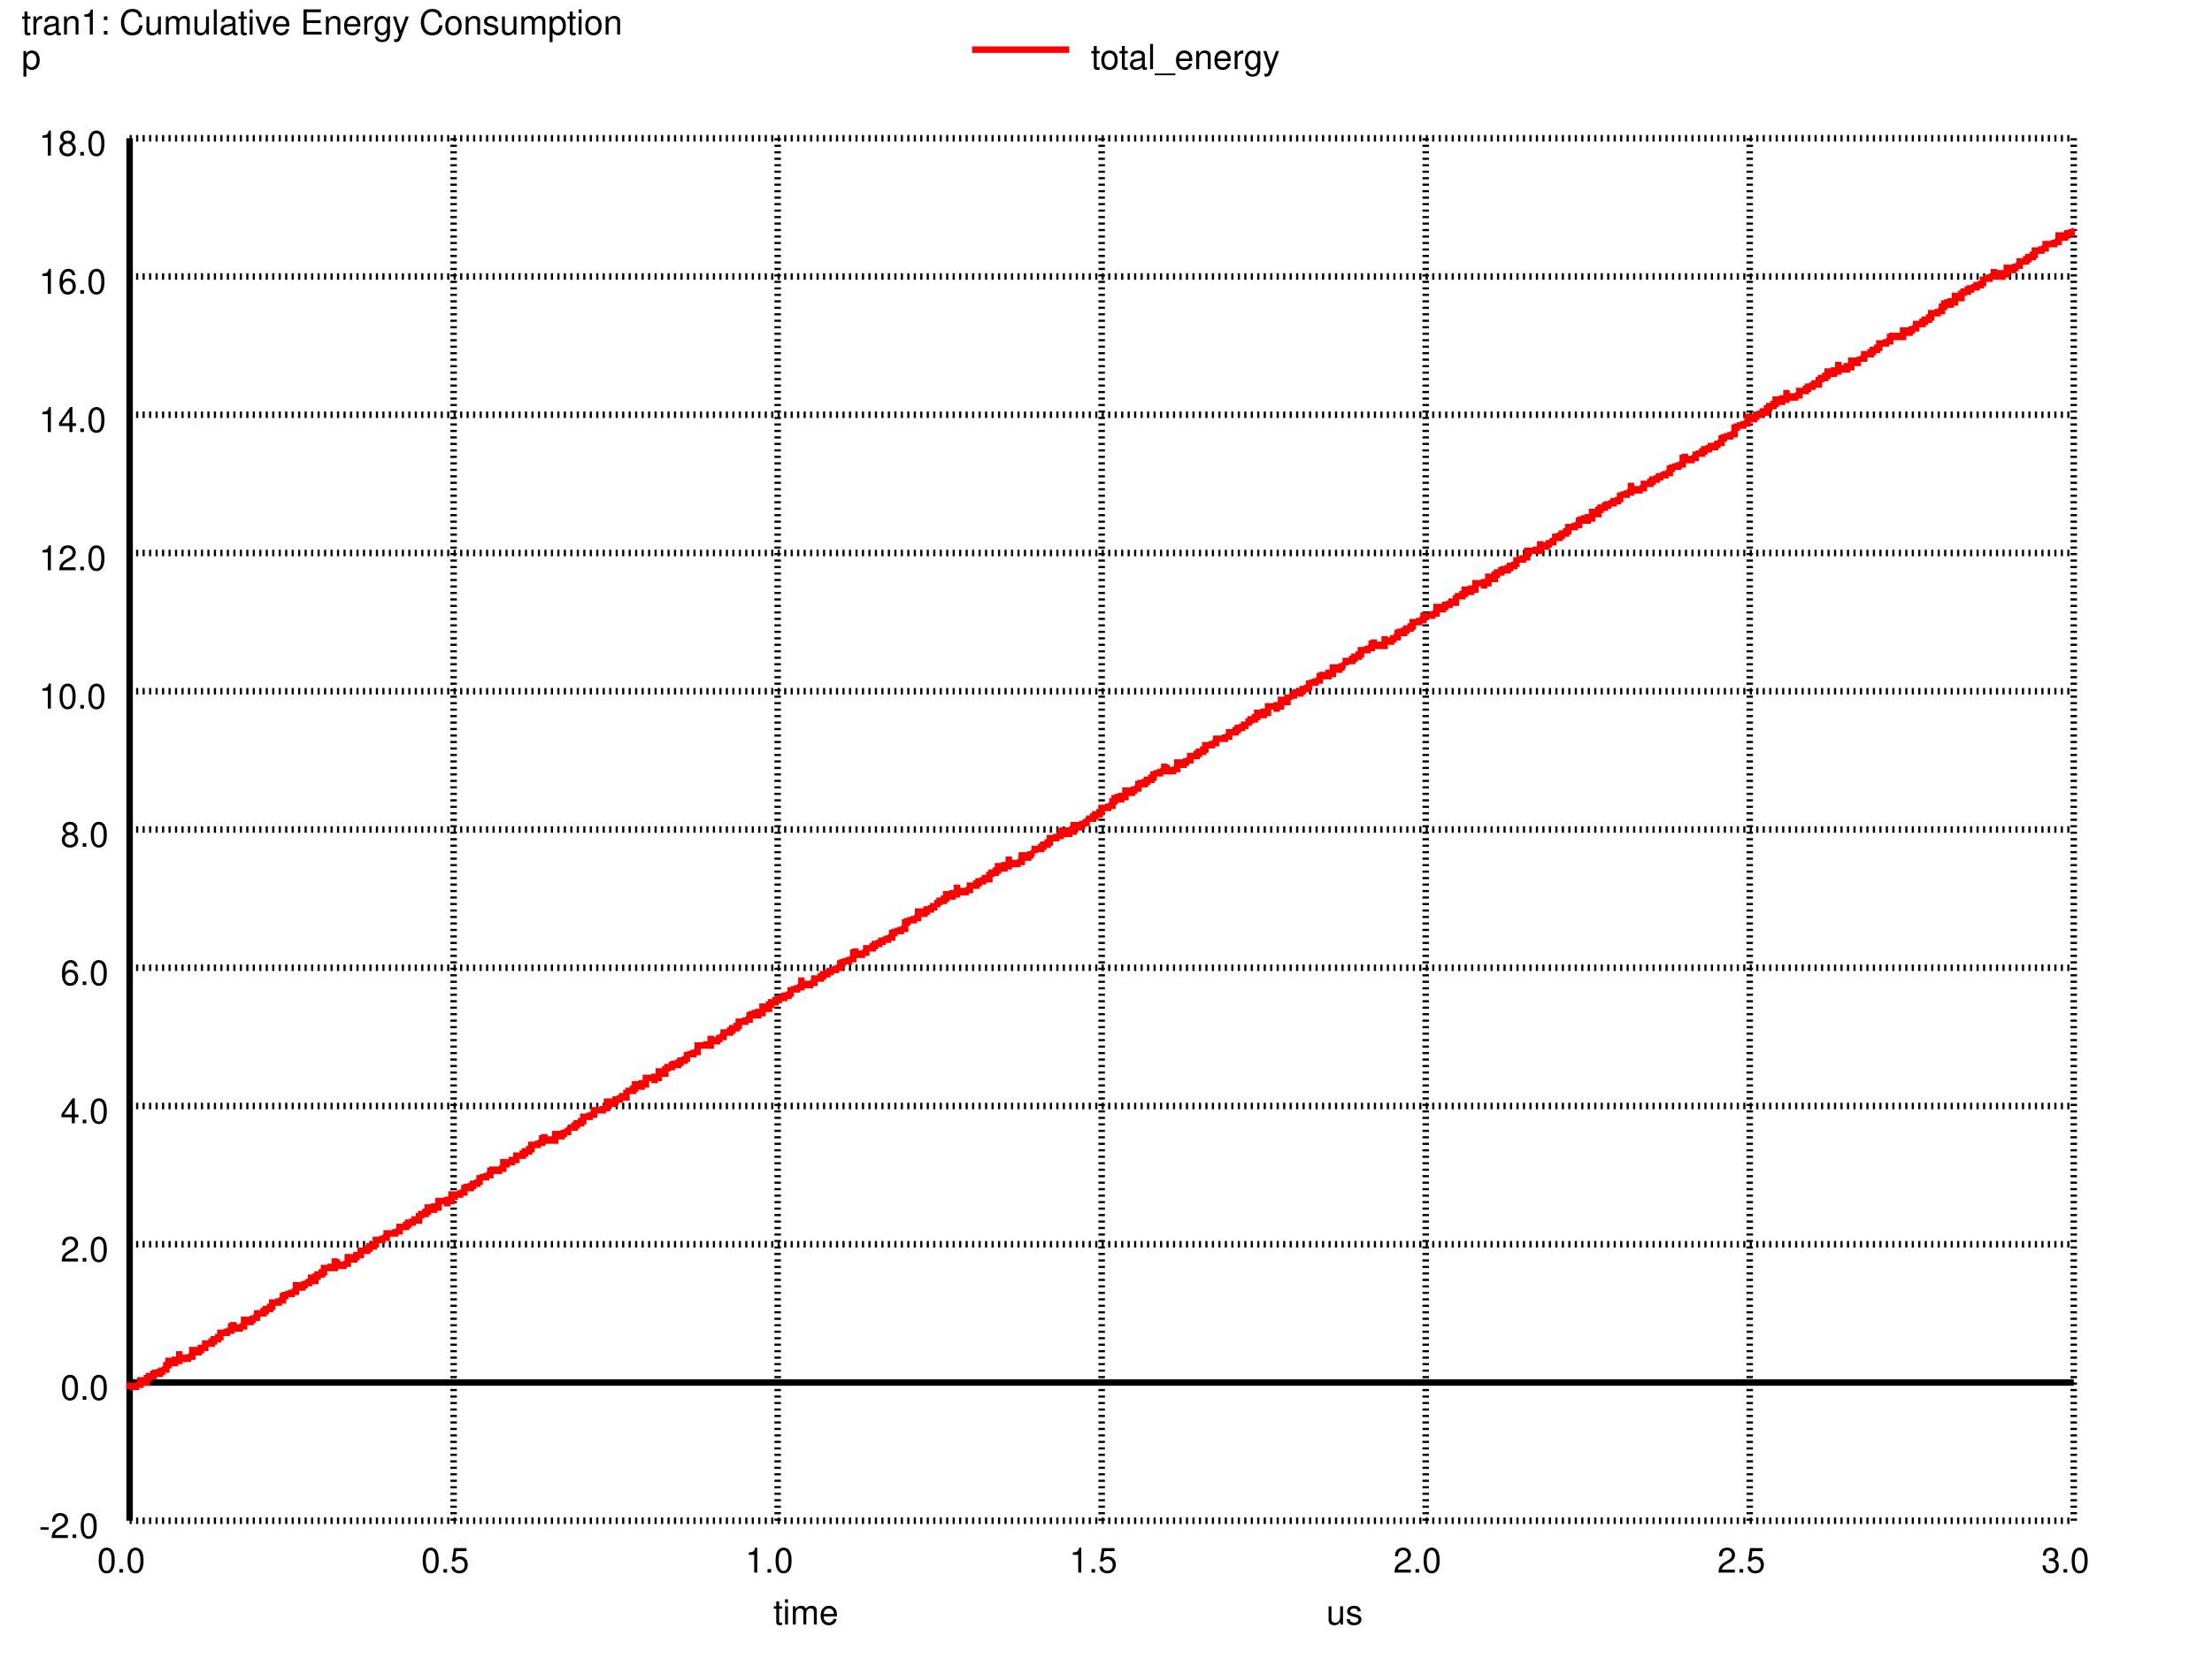
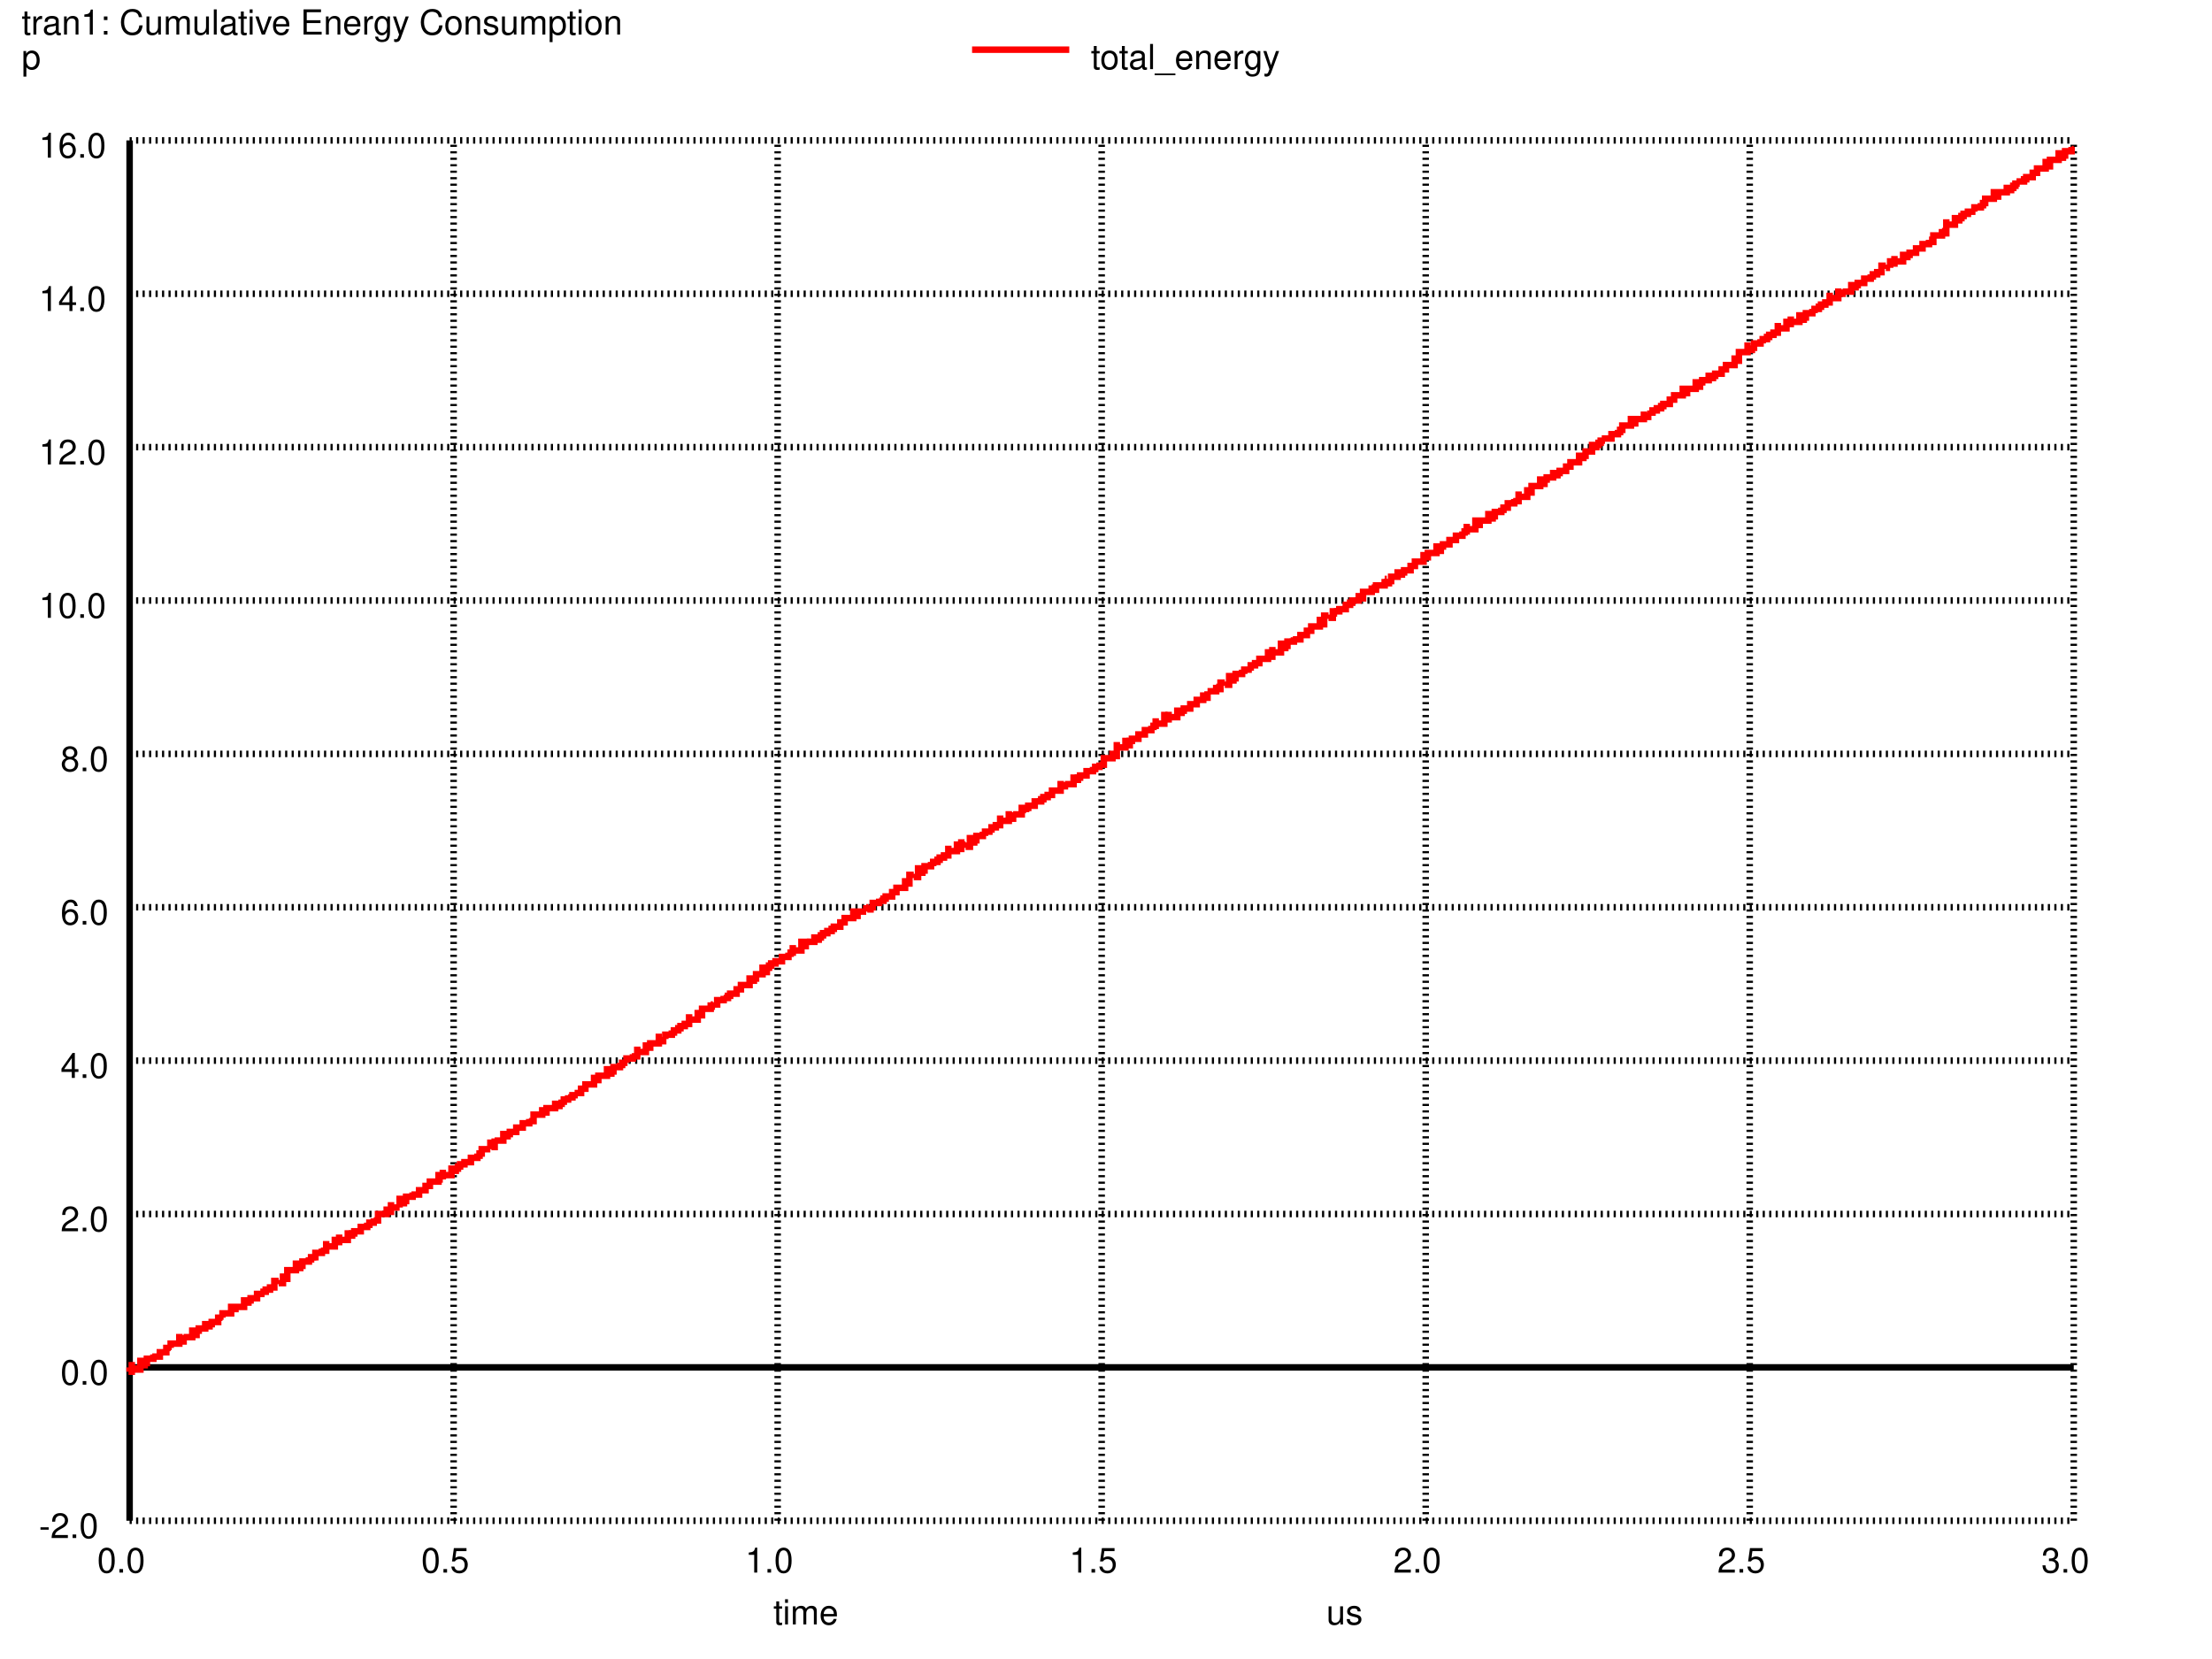
<svg xmlns="http://www.w3.org/2000/svg" version="1.1" width="100%" height="100%" viewBox="0 0 1024 768" style="fill: none; stroke-width: 3; font-family: Helvetica;  font: Helvetica; ">
  <rect x="0" y="0" width="1024" height="768" fill="white" stroke="none" />
  <text stroke="none" fill="black" font-size="16" x="358" y="752">
time
</text>
  <text stroke="none" fill="black" font-size="16" x="10" y="16">
tran1: Cumulative Energy Consumption
</text>
-   <path stroke="black" stroke-width="3" d="M60 704l0 -640" />
+   <path stroke="black" stroke-width="3" d="M60 704l0 -639" />
  <text stroke="none" fill="black" font-size="16" x="45" y="728">
0.0
</text>
-   <path stroke="black" stroke-width="3" stroke-dasharray="1,2" d="M210 704l0 -640" />
+   <path stroke="black" stroke-width="3" stroke-dasharray="1,2" d="M210 704l0 -639" />
  <text stroke="none" fill="black" font-size="16" x="195" y="728">
0.5
</text>
-   <path stroke="black" stroke-width="3" stroke-dasharray="1,2" d="M360 704l0 -640" />
+   <path stroke="black" stroke-width="3" stroke-dasharray="1,2" d="M360 704l0 -639" />
  <text stroke="none" fill="black" font-size="16" x="345" y="728">
1.0
</text>
-   <path stroke="black" stroke-width="3" stroke-dasharray="1,2" d="M510 704l0 -640" />
+   <path stroke="black" stroke-width="3" stroke-dasharray="1,2" d="M510 704l0 -639" />
  <text stroke="none" fill="black" font-size="16" x="495" y="728">
1.5
</text>
-   <path stroke="black" stroke-width="3" stroke-dasharray="1,2" d="M660 704l0 -640" />
+   <path stroke="black" stroke-width="3" stroke-dasharray="1,2" d="M660 704l0 -639" />
  <text stroke="none" fill="black" font-size="16" x="645" y="728">
2.0
</text>
-   <path stroke="black" stroke-width="3" stroke-dasharray="1,2" d="M810 704l0 -640" />
+   <path stroke="black" stroke-width="3" stroke-dasharray="1,2" d="M810 704l0 -639" />
  <text stroke="none" fill="black" font-size="16" x="795" y="728">
2.5
</text>
-   <path stroke="black" stroke-width="3" stroke-dasharray="1,2" d="M960 704l0 -640" />
+   <path stroke="black" stroke-width="3" stroke-dasharray="1,2" d="M960 704l0 -639" />
  <text stroke="none" fill="black" font-size="16" x="945" y="728">
3.0
</text>
  <text stroke="none" fill="black" font-size="16" x="614" y="752">
us
</text>
  <path stroke="black" stroke-width="3" stroke-dasharray="1,2" d="M60 704l900 0" />
  <text stroke="none" fill="black" font-size="16" x="18" y="712">
-2.0
</text>
-   <path stroke="black" stroke-width="3" d="M60 640l900 0" />
-   <text stroke="none" fill="black" font-size="16" x="28" y="648">
+   <path stroke="black" stroke-width="3" d="M60 633l900 0" />
+   <text stroke="none" fill="black" font-size="16" x="28" y="641">
0.0
</text>
-   <path stroke="black" stroke-width="3" stroke-dasharray="1,2" d="M60 576l900 0" />
-   <text stroke="none" fill="black" font-size="16" x="28" y="584">
+   <path stroke="black" stroke-width="3" stroke-dasharray="1,2" d="M60 562l900 0" />
+   <text stroke="none" fill="black" font-size="16" x="28" y="570">
2.0
</text>
-   <path stroke="black" stroke-width="3" stroke-dasharray="1,2" d="M60 512l900 0" />
-   <text stroke="none" fill="black" font-size="16" x="28" y="520">
+   <path stroke="black" stroke-width="3" stroke-dasharray="1,2" d="M60 491l900 0" />
+   <text stroke="none" fill="black" font-size="16" x="28" y="499">
4.0
</text>
-   <path stroke="black" stroke-width="3" stroke-dasharray="1,2" d="M60 448l900 0" />
-   <text stroke="none" fill="black" font-size="16" x="28" y="456">
+   <path stroke="black" stroke-width="3" stroke-dasharray="1,2" d="M60 420l900 0" />
+   <text stroke="none" fill="black" font-size="16" x="28" y="428">
6.0
</text>
-   <path stroke="black" stroke-width="3" stroke-dasharray="1,2" d="M60 384l900 0" />
-   <text stroke="none" fill="black" font-size="16" x="28" y="392">
+   <path stroke="black" stroke-width="3" stroke-dasharray="1,2" d="M60 349l900 0" />
+   <text stroke="none" fill="black" font-size="16" x="28" y="357">
8.0
</text>
-   <path stroke="black" stroke-width="3" stroke-dasharray="1,2" d="M60 320l900 0" />
-   <text stroke="none" fill="black" font-size="16" x="18" y="328">
+   <path stroke="black" stroke-width="3" stroke-dasharray="1,2" d="M60 278l900 0" />
+   <text stroke="none" fill="black" font-size="16" x="18" y="286">
10.0
</text>
-   <path stroke="black" stroke-width="3" stroke-dasharray="1,2" d="M60 256l900 0" />
-   <text stroke="none" fill="black" font-size="16" x="18" y="264">
+   <path stroke="black" stroke-width="3" stroke-dasharray="1,2" d="M60 207l900 0" />
+   <text stroke="none" fill="black" font-size="16" x="18" y="215">
12.0
</text>
-   <path stroke="black" stroke-width="3" stroke-dasharray="1,2" d="M60 192l900 0" />
-   <text stroke="none" fill="black" font-size="16" x="18" y="200">
+   <path stroke="black" stroke-width="3" stroke-dasharray="1,2" d="M60 136l900 0" />
+   <text stroke="none" fill="black" font-size="16" x="18" y="144">
14.0
</text>
-   <path stroke="black" stroke-width="3" stroke-dasharray="1,2" d="M60 128l900 0" />
-   <text stroke="none" fill="black" font-size="16" x="18" y="136">
+   <path stroke="black" stroke-width="3" stroke-dasharray="1,2" d="M60 65l900 0" />
+   <text stroke="none" fill="black" font-size="16" x="18" y="73">
16.0
- </text>
-   <path stroke="black" stroke-width="3" stroke-dasharray="1,2" d="M60 64l900 0" />
-   <text stroke="none" fill="black" font-size="16" x="18" y="72">
- 18.0
</text>
  <text stroke="none" fill="black" font-size="16" x="10" y="32">
p     
</text>
  <path stroke="red" d="M450 23l45 0" />
  <text stroke="none" fill="black" font-size="16" x="505" y="32">
total_energy
</text>
-   <path stroke="red" d="M60 643l0 -3M60 642l3 0 0 -2M63 641l2 0 0 -2 1 0M66 640l0 -2M66 640l2 0 0 -2 1 0 0 -1 2 0 0 -1 1 0 0 -2M72 636l2 0 0 -1 1 0 0 -2M75 634l2 0 0 -2 1 0 0 -2 2 0M80 631l0 -1M80 631l1 0 0 -3M81 630l2 0 0 -3 1 0M84 629l0 -2M84 629l2 0" />
-   <path stroke="red" d="M86 629l0 -1M86 629l1 0 0 -2M87 628l2 0 0 -3 1 0M90 626l0 -1M90 626l2 0 0 -1 1 0 0 -1 2 0 0 -2 1 0 0 -1M96 622l2 0 0 -1 1 0 0 -1 2 0 0 -1 1 0 0 -2 3 0 0 -2M105 616l2 0 0 -2 1 0M108 615l0 -3M108 615l2 0 0 -1M110 615l1 0 0 -2" />
-   <path stroke="red" d="M111 614l2 0 0 -3 1 0M114 612l0 -1M114 612l2 0 0 -1 1 0 0 -2M117 610l2 0 0 -2 1 0 0 -1M120 608l2 0 0 -1 1 0 0 -1 2 0 0 -1 1 0 0 -2 3 0 0 -2M129 602l2 0 0 -2 1 0 0 -2M132 599l2 0 0 -1M134 599l1 0 0 -2M135 598l2 0 0 -3 1 0" />
-   <path stroke="red" d="M138 596l0 -1M138 596l2 0 0 -1 1 0 0 -2M141 594l2 0 0 -2M143 593l1 0 0 -3M144 593l2 0 0 -2 1 0 0 -1 2 0 0 -1 1 0 0 -2 3 0 0 -2M153 587l2 0 0 -3 1 0M156 586l0 -3M156 586l2 0 0 -1M158 586l1 0 0 -2M159 585l2 0 0 -3 1 0M162 583l0 -1" />
-   <path stroke="red" d="M162 583l2 0 0 -1 1 0 0 -1 2 0 0 -2 1 0 0 -1M168 579l2 0 0 -1 1 0 0 -1 2 0 0 -1 1 0 0 -2 3 0 0 -2M177 573l2 0 0 -2 1 0 0 -1M180 571l3 0 0 -2M183 570l2 0 0 -2 1 0M186 569l0 -2M186 568l2 0 0 -1 1 0 0 -1 2 0 0 -2M191 565l1 0" />
-   <path stroke="red" d="M192 565l0 -2M192 565l2 0 0 -2 1 0M195 564l0 -2 2 0 0 -1 1 0 0 -2 2 0M200 560l0 -1M200 560l1 0 0 -3M201 559l2 0 0 -3 1 0M204 557l0 -2M204 556l2 0M206 557l0 -1M206 557l1 0 0 -3M207 556l2 0 0 -3 1 0M210 554l0 -1M210 554l2 0" />
-   <path stroke="red" d="M212 554l0 -1 1 0 0 -2M213 552l2 0 0 -2 1 0 0 -2M216 550l2 0 0 -1 1 0 0 -1 2 0 0 -2M221 547l1 0 0 -3M222 545l3 0 0 -2M225 544l2 0 0 -2 1 0 0 -2M228 542l2 0 0 -1M230 542l1 0 0 -2M231 541l2 0 0 -3 1 0M234 539l0 -1M234 539l2 0" />
-   <path stroke="red" d="M236 539l0 -1 1 0 0 -1 2 0 0 -2 1 0 0 -1M240 535l2 0 0 -1 1 0 0 -1 2 0 0 -1 1 0 0 -2 3 0 0 -2M249 529l2 0 0 -2 1 0M252 528l0 -3M252 528l3 0 0 -2M255 528l2 0 0 -3 1 0M258 526l0 -1M258 526l2 0 0 -1 1 0 0 -2M261 524l2 0 0 -2" />
-   <path stroke="red" d="M263 522l1 0 0 -1M264 522l2 0 0 -1 1 0 0 -1 2 0 0 -1 1 0 0 -2 3 0 0 -2M273 516l2 0 0 -2 1 0 0 -1M276 514l3 0 0 -2M279 513l2 0 0 -3 1 0M282 512l0 -2M282 511l2 0 0 -1 1 0 0 -1 2 0 0 -2M287 508l1 0 0 -2M288 508l2 0 0 -2 1 0" />
-   <path stroke="red" d="M291 506l0 -1 2 0 0 -1 1 0 0 -2 2 0M296 503l0 -1M296 503l1 0 0 -3M297 502l2 0 0 -3 1 0M300 500l0 -2M300 499l2 0M302 500l0 -1M302 500l1 0 0 -3M303 499l2 0 0 -3 1 0M306 497l0 -1M306 497l2 0 0 -2 1 0M309 496l0 -2 2 0 0 -1 1 0" />
-   <path stroke="red" d="M312 493l0 -2M312 493l2 0 0 -1 1 0 0 -1 2 0 0 -2M317 490l1 0 0 -3M318 488l3 0 0 -2M321 487l2 0 0 -3 1 0M324 485l0 -2M324 484l3 0 0 -2M327 484l2 0 0 -3 1 0M330 482l0 -1M330 482l2 0 0 -2M332 481l1 0 0 -2M333 480l2 0 0 -2 1 0" />
-   <path stroke="red" d="M336 478l0 -1M336 478l2 0 0 -1 1 0 0 -1 2 0 0 -1 1 0 0 -2 3 0 0 -2M345 472l2 0 0 -2 1 0 0 -2M348 469l2 0M350 470l0 -1M350 470l1 0 0 -3M351 469l2 0 0 -3 1 0M354 467l0 -1M354 467l2 0 0 -2 1 0 0 -1 2 0 0 -1 1 0 0 -2M360 463l2 0" />
-   <path stroke="red" d="M362 463l0 -1 1 0 0 -1 2 0 0 -2M365 460l1 0 0 -3M366 458l2 0 0 -1M368 458l1 0 0 -2M369 457l2 0 0 -3 1 0M372 456l0 -2M372 456l3 0 0 -2M375 455l2 0 0 -2 1 0 0 -1M378 453l2 0 0 -1 1 0 0 -1 2 0 0 -2M383 450l1 0 0 -2M384 450l2 0" />
-   <path stroke="red" d="M386 450l0 -1 1 0 0 -2M387 448l2 0 0 -2 1 0 0 -2M390 445l2 0 0 -1M392 445l1 0 0 -2M393 444l2 0 0 -3 1 0M396 442l0 -3M396 442l3 0 0 -2M399 441l2 0 0 -2 1 0 0 -1M402 439l2 0 0 -1 1 0 0 -1 2 0 0 -2M407 436l1 0 0 -2M408 436l2 0" />
-   <path stroke="red" d="M410 436l0 -1 1 0 0 -2M411 434l2 0 0 -2 1 0 0 -2M414 431l2 0 0 -1M416 431l1 0 0 -2M417 430l2 0 0 -3 1 0 0 -2M420 426l3 0 0 -2M423 425l2 0 0 -3 1 0M426 424l0 -2M426 423l2 0 0 -1 1 0 0 -1 2 0 0 -2M431 420l1 0 0 -2M432 420l2 0" />
-   <path stroke="red" d="M434 420l0 -2 1 0M435 419l0 -2 2 0 0 -1 1 0 0 -2 2 0M440 415l0 -1M440 415l1 0 0 -3M441 414l2 0 0 -3 1 0M444 414l0 -3M444 413l3 0 0 -2M447 412l2 0 0 -2 1 0M450 411l0 -2M450 410l2 0 0 -1 1 0 0 -1 2 0 0 -2M455 407l1 0 0 -2" />
-   <path stroke="red" d="M456 407l2 0 0 -2 1 0M459 406l0 -2 2 0 0 -1 1 0 0 -2 2 0M464 402l0 -1M464 402l1 0 0 -3M465 401l2 0 0 -3 1 0M468 400l0 -2M468 400l2 0 0 -1M470 400l1 0 0 -2M471 399l2 0 0 -3 1 0M474 397l0 -1M474 397l2 0 0 -1 1 0 0 -2M477 395l2 0" />
-   <path stroke="red" d="M479 395l0 -2 1 0 0 -1M480 393l2 0 0 -1 1 0 0 -1 2 0 0 -1 1 0 0 -2 3 0 0 -2M489 387l2 0 0 -2 1 0M492 386l0 -3M492 386l2 0 0 -1M494 386l1 0 0 -3M495 385l2 0 0 -3 1 0M498 383l0 -1M498 383l2 0 0 -1 1 0 0 -2M501 381l2 0 0 -2" />
-   <path stroke="red" d="M503 379l1 0 0 -1M504 379l2 0 0 -1 1 0 0 -1 2 0 0 -1 1 0 0 -2 3 0 0 -2M513 373l2 0 0 -2 1 0 0 -3M516 369l2 0M518 370l0 -1M518 370l1 0 0 -3M519 369l2 0 0 -3 1 0M522 367l0 -1M522 367l2 0 0 -1 1 0 0 -2M525 365l2 0 0 -2 1 0" />
-   <path stroke="red" d="M528 363l0 -2M528 363l1 0M529 364l0 -1 1 0 0 -1 1 0 0 -1 2 0 0 -1 1 0 0 -3M534 358l3 0 0 -2M537 357l2 0 0 -2 1 0M540 357l0 -3M540 357l2 0 0 -1M542 357l1 0 0 -2M543 356l2 0 0 -3 1 0M546 354l0 -1M546 354l2 0 0 -1 1 0 0 -2" />
-   <path stroke="red" d="M549 352l2 0 0 -2 1 0 0 -1M552 350l2 0 0 -1 1 0 0 -1 2 0 0 -1 1 0 0 -2 3 0 0 -2M561 344l2 0 0 -2 1 0 0 -1M564 342l3 0 0 -2M567 341l2 0 0 -2 1 0M570 340l0 -2M570 339l2 0 0 -1 1 0 0 -1 2 0 0 -2M575 336l1 0 0 -2M576 336l2 0" />
-   <path stroke="red" d="M578 336l0 -2 1 0M579 335l0 -2 2 0 0 -1 1 0 0 -2 2 0M584 331l0 -1M584 331l1 0 0 -3M585 330l2 0 0 -3 1 0M588 328l0 -2M588 327l2 0M590 328l0 -1M590 328l1 0 0 -3M591 327l2 0 0 -3 1 0M594 325l0 -1M594 325l2 0 0 -2 1 0M597 324l0 -2" />
-   <path stroke="red" d="M597 322l2 0 0 -1 1 0 0 -2M600 321l2 0 0 -1 1 0 0 -1 2 0 0 -2M605 318l1 0 0 -3M606 316l3 0 0 -2M609 315l2 0 0 -2 1 0 0 -2M612 313l2 0 0 -1M614 313l1 0 0 -3M615 312l2 0 0 -3 1 0M618 310l0 -1M618 310l2 0 0 -1 1 0 0 -2M621 308l2 0" />
-   <path stroke="red" d="M623 308l0 -2 1 0 0 -1M624 306l2 0 0 -1 1 0 0 -1 2 0 0 -1 1 0 0 -2 3 0 0 -2M633 300l2 0 0 -2 1 0M636 299l0 -3M636 299l3 0 0 -2M639 299l2 0 0 -3 1 0M642 297l0 -1M642 297l2 0 0 -2M644 296l1 0 0 -2M645 295l2 0 0 -2 1 0 0 -2" />
-   <path stroke="red" d="M648 293l2 0 0 -1 1 0 0 -1 2 0 0 -1 1 0 0 -2 3 0 0 -2M657 287l2 0 0 -2 1 0 0 -1M660 285l2 0 0 -1M662 285l1 0 0 -2M663 284l2 0 0 -3 1 0M666 283l0 -2M666 282l2 0 0 -1 1 0 0 -1 2 0 0 -2M671 279l1 0 0 -2M672 279l2 0 0 -2 1 0" />
-   <path stroke="red" d="M675 277l0 -1 2 0 0 -1 1 0 0 -2 2 0M680 274l0 -1M680 274l1 0 0 -3M681 273l2 0 0 -3 1 0M684 271l0 -2M684 270l2 0M686 271l0 -1M686 271l1 0 0 -3M687 270l2 0 0 -3 1 0M690 268l0 -1M690 268l2 0 0 -2 1 0 0 -1 2 0 0 -1 1 0 0 -2" />
-   <path stroke="red" d="M696 264l2 0 0 -1 1 0 0 -1 2 0 0 -2M701 261l1 0 0 -3M702 259l2 0 0 -1M704 259l1 0 0 -2M705 258l2 0 0 -3 1 0M708 256l0 -2M708 255l3 0 0 -2M711 255l2 0 0 -3 1 0M714 253l0 -1M714 253l2 0 0 -2M716 252l1 0 0 -2M717 251l2 0 0 -2" />
-   <path stroke="red" d="M719 249l1 0 0 -2M720 249l2 0 0 -1 1 0 0 -1 2 0 0 -1 1 0 0 -2 3 0 0 -2M729 243l2 0 0 -2 1 0 0 -2M732 240l2 0M734 241l0 -1M734 241l1 0 0 -3M735 240l2 0 0 -3 1 0M738 238l0 -1M738 238l2 0 0 -2 1 0 0 -1 2 0 0 -1 1 0 0 -2M744 234l2 0" />
-   <path stroke="red" d="M746 234l0 -1 1 0 0 -1 2 0 0 -2M749 231l1 0 0 -3M750 229l2 0 0 -1M752 229l1 0 0 -2M753 228l2 0 0 -3 1 0M756 227l0 -2M756 227l3 0 0 -2M759 226l2 0 0 -2 1 0 0 -1M762 224l2 0 0 -1 1 0 0 -1 2 0 0 -2M767 221l1 0 0 -2M768 221l2 0" />
-   <path stroke="red" d="M770 221l0 -1 1 0 0 -2M771 219l2 0 0 -2 1 0 0 -2M774 216l2 0 0 -1M776 216l1 0 0 -2M777 215l2 0 0 -3 1 0M780 213l0 -3M780 213l3 0 0 -2M783 212l2 0 0 -3M785 210l1 0 0 -1M786 210l2 0 0 -1 1 0 0 -1 2 0 0 -2M791 207l1 0 0 -2" />
-   <path stroke="red" d="M792 207l2 0 0 -2M794 206l1 0 0 -2M795 205l2 0 0 -2 1 0 0 -2M798 202l2 0 0 -1M800 202l1 0 0 -2M801 201l2 0 0 -3 1 0 0 -2M804 197l2 0 0 -1M806 197l1 0 0 -2M807 196l2 0 0 -3 1 0M810 195l0 -2M810 194l2 0 0 -1 1 0 0 -1 2 0 0 -2" />
-   <path stroke="red" d="M815 191l1 0 0 -2M816 191l2 0 0 -2 1 0 0 -1 2 0 0 -1 1 0 0 -2 2 0M824 186l0 -1M824 186l1 0 0 -3M825 185l2 0 0 -3 1 0M828 185l0 -3M828 184l3 0 0 -2M831 183l2 0 0 -2 1 0M834 182l0 -2M834 181l2 0 0 -1 1 0 0 -1 2 0 0 -2M839 178l1 0" />
-   <path stroke="red" d="M840 178l0 -2M840 178l2 0 0 -2 1 0M843 177l0 -2 2 0 0 -1 1 0 0 -2 2 0M848 173l0 -1M848 173l1 0 0 -3M849 172l2 0 0 -3 1 0M852 171l0 -2M852 171l2 0 0 -1M854 171l1 0 0 -3M855 170l2 0 0 -3 1 0M858 168l0 -1M858 168l2 0 0 -1 1 0" />
-   <path stroke="red" d="M861 167l0 -2M861 166l2 0 0 -2 1 0 0 -1M864 164l2 0 0 -1 1 0 0 -1 2 0 0 -1 1 0 0 -2 3 0 0 -2M873 158l2 0 0 -2 1 0 0 -2M876 156l3 0 0 -2M879 156l2 0 0 -3 1 0M882 154l0 -1M882 154l2 0 0 -1 1 0 0 -2M885 152l2 0 0 -2 1 0 0 -1" />
-   <path stroke="red" d="M888 150l2 0 0 -1 1 0 0 -1 2 0 0 -1 1 0 0 -2 3 0 0 -2M897 144l2 0 0 -2 1 0 0 -3M900 140l2 0M902 141l0 -1M902 141l1 0 0 -3M903 140l2 0 0 -3 1 0M906 138l0 -1M906 138l2 0 0 -2 1 0M909 137l0 -2 2 0 0 -1 1 0 0 -2M912 134l2 0" />
-   <path stroke="red" d="M914 134l0 -1 1 0 0 -1 2 0 0 -2M917 131l1 0 0 -3M918 129l3 0 0 -2M921 128l2 0 0 -2 1 0M924 128l0 -3M924 128l2 0 0 -1M926 128l1 0 0 -3M927 127l2 0 0 -3 1 0M930 125l0 -1M930 125l2 0 0 -1 1 0 0 -2M933 123l2 0 0 -2 1 0 0 -1" />
-   <path stroke="red" d="M936 121l2 0 0 -1 1 0 0 -1 2 0 0 -1 1 0 0 -2 3 0 0 -2M945 115l2 0 0 -2 1 0 0 -1M948 113l3 0 0 -2M951 112l2 0 0 -3 1 0M954 111l0 -2M954 110l2 0 0 -1 1 0 0 -1 2 0 0 -2M959 107l1 0" />
+   <path stroke="red" d="M60 635l0 -2M60 635l1 0 0 -3 1 0M62 634l0 -2M62 634l1 0 0 -1M63 634l2 0 0 -4 1 0M66 632l0 -2M66 632l1 0 0 -1 1 0 0 -2 1 0M69 630l0 -1 2 0 0 -2M71 628l1 0M72 629l0 -1 1 0 0 -1M73 628l1 0 0 -2 3 0 0 -2 1 0M78 625l0 -1 1 0" />
+   <path stroke="red" d="M79 624l0 -2 1 0 0 -1M80 622l3 0 0 -3 1 0M84 621l0 -2M84 621l1 0 0 -3M85 619l4 0 0 -3 1 0M90 618l0 -2M90 618l1 0 0 -2 1 0 0 -1 1 0M93 616l0 -1 2 0 0 -2 1 0M96 614l0 -1M96 614l1 0 0 -1 1 0 0 -1 3 0 0 -2 1 0M102 611l0 -1 1 0" />
+   <path stroke="red" d="M103 610l0 -2 1 0 0 -1M104 608l1 0 0 -1M105 608l2 0 0 -3 1 0M108 606l0 -1M108 606l1 0 0 -1 1 0 0 -1M110 605l1 0 0 -1M111 605l2 0 0 -3 1 0M114 603l0 -1M114 603l1 0 0 -1 1 0 0 -1 3 0 0 -2 1 0M120 600l0 -1 1 0 0 -1M121 599l1 0" />
+   <path stroke="red" d="M122 599l0 -1 1 0 0 -1 2 0 0 -1 2 0 0 -3 2 0M129 594l0 -1M129 594l2 0 0 -3 1 0M132 592l0 -1M132 592l1 0 0 -4 1 0 0 -1M134 588l3 0 0 -3 1 0M138 587l0 -2M138 587l1 0 0 -2M139 586l1 0 0 -2 3 0 0 -2M143 583l1 0 0 -1 1 0 0 -1" />
+   <path stroke="red" d="M145 582l1 0 0 -2 1 0M147 581l0 -1 2 0 0 -2M149 579l1 0M150 580l0 -1 1 0 0 -3 1 0M152 577l0 -1M152 577l1 0 0 -1M153 577l2 0 0 -3 1 0M156 575l0 -1M156 575l1 0 0 -2 1 0M158 575l0 -2M158 574l1 0 0 -1M159 574l2 0 0 -3 1 0M162 572l0 -1" />
+   <path stroke="red" d="M162 572l1 0 0 -1 1 0 0 -1 3 0 0 -2 1 0M168 569l0 -1 1 0 0 -1M169 568l1 0 0 -2M170 567l1 0 0 -1 2 0 0 -2M173 565l2 0 0 -3 2 0M177 563l0 -1 2 0 0 -2 1 0M180 561l0 -1M180 561l1 0 0 -3 1 0M182 559l0 -1M182 559l1 0 0 -1M183 559l2 0" />
+   <path stroke="red" d="M185 559l0 -4 1 0M186 557l0 -2M186 557l1 0 0 -1 1 0 0 -2 1 0M189 555l0 -1 2 0 0 -2M191 553l1 0M192 554l0 -1 1 0 0 -1M193 553l1 0 0 -2 3 0 0 -2 1 0M198 550l0 -1 1 0 0 -2 1 0 0 -1M200 547l3 0 0 -3 1 0M204 546l0 -2M204 546l1 0" />
+   <path stroke="red" d="M205 546l0 -3 1 0M206 544l0 -1M206 544l1 0 0 -1M207 544l2 0 0 -3 1 0M210 542l0 -1M210 542l1 0 0 -1 1 0 0 -1 1 0 0 -1 2 0 0 -1 1 0M216 539l0 -1 1 0 0 -1M217 538l1 0 0 -2 3 0 0 -2M221 535l1 0 0 -1 1 0 0 -2 1 0 0 -1M224 532l3 0" />
+   <path stroke="red" d="M227 532l0 -3 1 0M228 531l0 -2M228 531l1 0 0 -4M229 528l1 0 0 -1M230 528l1 0 0 -1M231 528l2 0 0 -3 1 0M234 526l0 -1M234 526l1 0 0 -1 1 0 0 -1 3 0 0 -2 1 0M240 523l0 -1 1 0 0 -1M241 522l1 0 0 -2 1 0M243 521l0 -1 2 0 0 -2" />
+   <path stroke="red" d="M245 519l1 0 0 -1M246 519l1 0 0 -3 2 0M249 517l0 -1 2 0 0 -2 1 0M252 515l0 -1M252 515l1 0 0 -2 1 0M254 514l0 -1 3 0 0 -2 1 0M258 512l0 -1M258 512l1 0 0 -2M259 511l1 0 0 -2M260 510l1 0 0 -1 2 0 0 -2M263 508l2 0 0 -1 1 0 0 -1" />
+   <path stroke="red" d="M266 506l3 0 0 -2 1 0M270 505l0 -1 1 0 0 -2 1 0 0 -1M272 502l3 0 0 -3 1 0M276 500l0 -1M276 500l1 0 0 -2 1 0 0 -1M278 498l3 0 0 -3 1 0M282 497l0 -2M282 497l1 0 0 -2M283 496l1 0 0 -2 3 0 0 -2M287 493l1 0 0 -1 1 0 0 -1M289 492l1 0" />
+   <path stroke="red" d="M290 492l0 -2 1 0M291 491l0 -1 2 0 0 -2M293 489l1 0M294 490l0 -1 1 0 0 -3 1 0M296 487l0 -1M296 487l1 0 0 -1M297 487l2 0 0 -3 1 0M300 485l0 -1M300 485l1 0 0 -2 1 0 0 -1M302 483l3 0 0 -3 1 0M306 482l0 -2M306 482l1 0 0 -2M307 481l1 0" />
+   <path stroke="red" d="M308 481l0 -2 3 0 0 -2M311 478l1 0 0 -1 2 0 0 -1 1 0 0 -1 2 0 0 -1 1 0M318 475l0 -1 1 0 0 -3 1 0M320 472l0 -1M320 472l1 0 0 -1M321 472l2 0 0 -3 1 0M324 470l0 -1M324 470l1 0 0 -3 4 0 0 -3M329 465l1 0M330 466l0 -1M330 466l1 0" />
+   <path stroke="red" d="M331 466l0 -2M331 465l1 0 0 -2 1 0M333 464l0 -1 2 0 0 -2M335 462l2 0 0 -1 1 0 0 -1 3 0 0 -2 1 0M342 459l0 -1 1 0 0 -2 1 0 0 -1M344 456l1 0 0 -1M345 456l2 0 0 -3 1 0M348 454l0 -1M348 454l1 0 0 -1 1 0 0 -2 3 0 0 -3 1 0M354 450l0 -2" />
+   <path stroke="red" d="M354 450l1 0 0 -2 1 0 0 -1 1 0 0 -1 2 0 0 -1 1 0M360 446l0 -1 1 0 0 -1M361 445l1 0 0 -2 3 0 0 -2M365 442l1 0M366 443l0 -2 1 0 0 -2 1 0M368 440l0 -1M368 440l1 0 0 -1M369 440l2 0 0 -4 1 0M372 438l0 -2M372 438l1 0 0 -2 2 0" />
+   <path stroke="red" d="M375 437l0 -1 2 0 0 -2 1 0M378 435l0 -1M378 435l1 0 0 -2M379 434l1 0 0 -1 1 0 0 -1 2 0 0 -1 1 0M384 432l0 -1 1 0 0 -1 1 0 0 -1 3 0 0 -2 1 0M390 428l0 -1 1 0 0 -2 4 0 0 -3 1 0M396 424l0 -2M396 424l1 0 0 -2 1 0 0 -1M398 422l3 0" />
+   <path stroke="red" d="M401 422l0 -3M401 420l1 0M402 421l0 -1M402 421l1 0 0 -2M403 420l1 0 0 -2 1 0M405 419l0 -1 2 0 0 -2M407 417l2 0 0 -1 1 0 0 -1 3 0 0 -2 1 0M414 414l0 -1 1 0 0 -2 1 0 0 -1M416 411l1 0 0 -1M417 411l2 0 0 -3 1 0M420 409l0 -1" />
+   <path stroke="red" d="M420 409l1 0 0 -4 2 0M423 406l0 -1M423 406l2 0 0 -4 1 0M426 404l0 -2M426 404l1 0 0 -2M427 403l1 0 0 -2 3 0 0 -2M431 400l1 0M432 401l0 -2 1 0M433 400l0 -1 1 0 0 -1 1 0 0 -1 2 0 0 -1 1 0M438 397l0 -1 1 0 0 -3 1 0M440 394l0 -1" />
+   <path stroke="red" d="M440 394l3 0 0 -3 1 0M444 393l0 -2M444 393l1 0 0 -3 1 0M446 392l0 -2M446 391l1 0M447 392l0 -1M447 392l2 0 0 -4 1 0M450 390l0 -2M450 390l1 0 0 -2M451 389l1 0 0 -2 3 0 0 -2M455 386l1 0M456 387l0 -2 1 0M457 386l0 -1 1 0 0 -1" />
+   <path stroke="red" d="M458 384l1 0 0 -1 2 0 0 -1 1 0M462 383l0 -1 1 0 0 -3 1 0M464 380l0 -1M464 380l3 0 0 -3 1 0M468 379l0 -2M468 379l1 0 0 -3M469 377l1 0 0 -1M470 377l3 0 0 -3 1 0M474 375l0 -1M474 375l1 0M475 376l0 -2 1 0 0 -1 3 0 0 -2 1 0M480 372l0 -1" />
+   <path stroke="red" d="M480 371l1 0 0 -1M481 371l1 0 0 -1 1 0 0 -1 2 0 0 -1 1 0M486 369l0 -1 1 0 0 -2 1 0 0 -1M488 366l1 0 0 -1M489 366l2 0 0 -3 1 0M492 364l0 -1M492 364l1 0 0 -2M493 363l1 0 0 -1M494 363l1 0 0 -1M495 363l2 0 0 -3 1 0M498 361l0 -1" />
+   <path stroke="red" d="M498 361l1 0 0 -1 1 0 0 -1 3 0 0 -2 1 0M504 358l0 -1 1 0 0 -1M505 357l1 0 0 -2M506 356l1 0 0 -1 2 0 0 -2M509 354l2 0 0 -3 2 0M513 352l0 -1 2 0 0 -2 1 0M516 350l0 -1M516 350l1 0 0 -5 1 0M518 346l0 -1M518 346l3 0 0 -3 1 0" />
+   <path stroke="red" d="M522 345l0 -2M522 345l1 0 0 -2 1 0 0 -1 1 0 0 -1M525 342l2 0 0 -2 1 0M528 341l0 -1 1 0 0 -1M529 340l1 0 0 -2 3 0 0 -2M533 337l1 0M534 338l0 -2 1 0 0 -2 1 0M536 335l0 -1M536 335l1 0 0 -1M537 335l2 0 0 -4 1 0M540 333l0 -2" />
+   <path stroke="red" d="M540 333l1 0 0 -2 1 0M542 333l0 -2M542 332l1 0 0 -1M543 332l2 0 0 -3 1 0M546 330l0 -1M546 330l1 0 0 -1 1 0 0 -1 3 0 0 -2 1 0M552 327l0 -1 1 0 0 -1M553 326l1 0 0 -2 1 0M555 325l0 -1 2 0 0 -2 1 0M558 323l0 -1M558 323l1 0 0 -3" />
+   <path stroke="red" d="M559 320l4 0 0 -3M563 318l1 0M564 319l0 -1M564 319l1 0 0 -3 2 0M567 317l0 -1M567 317l2 0 0 -4 1 0M570 315l0 -2M570 315l1 0 0 -2M571 314l1 0 0 -2 1 0M573 313l0 -1 2 0 0 -2M575 311l1 0M576 312l0 -2 1 0M577 311l0 -1 1 0 0 -1" />
+   <path stroke="red" d="M578 309l1 0 0 -1 2 0 0 -1 1 0M582 308l0 -1 1 0 0 -2 1 0 0 -1M584 305l3 0 0 -3 1 0M588 304l0 -2M588 304l1 0 0 -3 1 0M590 302l0 -1M590 302l1 0 0 -1M591 302l2 0 0 -4 1 0M594 300l0 -2M594 300l1 0 0 -1 1 0 0 -2 1 0M597 298l0 -1" />
+   <path stroke="red" d="M597 297l2 0 0 -2M599 296l1 0M600 297l0 -1 1 0 0 -1M601 296l1 0 0 -2 3 0 0 -2 1 0M606 293l0 -1 1 0 0 -2 1 0 0 -1M608 290l3 0 0 -3 1 0M612 289l0 -2M612 289l1 0 0 -4 2 0M615 286l0 -1M615 286l2 0 0 -3 1 0M618 284l0 -1M618 284l1 0" />
+   <path stroke="red" d="M619 284l0 -1 1 0 0 -1 1 0 0 -1M621 282l2 0 0 -2 1 0M624 281l0 -1 1 0 0 -1 1 0 0 -1 1 0M627 279l0 -1 2 0 0 -2 1 0M630 277l0 -1M630 277l1 0 0 -3 4 0 0 -3M635 272l1 0M636 273l0 -1M636 273l1 0 0 -2 1 0M638 272l0 -1 3 0 0 -3" />
+   <path stroke="red" d="M641 268l1 0M642 270l0 -2M642 270l1 0 0 -2M643 269l1 0 0 -2 1 0M645 268l0 -1 2 0 0 -2 1 0M648 266l0 -1M648 266l1 0 0 -1 1 0 0 -1 3 0 0 -2 1 0M654 263l0 -1 1 0 0 -2 1 0 0 -1M656 260l1 0 0 -1M657 260l2 0 0 -3 1 0M660 258l0 -1" />
+   <path stroke="red" d="M660 258l1 0 0 -2 1 0 0 -1M662 256l3 0 0 -3 1 0M666 255l0 -2M666 255l1 0 0 -2 1 0 0 -1 1 0 0 -1M669 252l2 0 0 -2 1 0M672 251l0 -1 1 0 0 -1M673 250l1 0 0 -2 1 0M675 249l0 -1 2 0 0 -2M677 247l1 0M678 248l0 -2 1 0 0 -2 1 0" />
+   <path stroke="red" d="M680 245l0 -1M680 245l1 0 0 -1M681 245l2 0 0 -4 1 0M684 243l0 -2M684 243l1 0 0 -2 1 0 0 -1M686 241l3 0 0 -3 1 0M690 240l0 -2M690 240l1 0 0 -2M691 239l1 0 0 -2 3 0 0 -2M695 236l1 0 0 -1 1 0 0 -1M697 235l1 0 0 -2 1 0M699 234l0 -1" />
+   <path stroke="red" d="M699 233l2 0 0 -2M701 232l1 0M702 233l0 -1 1 0 0 -3 1 0M704 230l0 -1M704 230l1 0 0 -1M705 230l2 0 0 -3 1 0M708 228l0 -1M708 228l1 0 0 -3 4 0 0 -3 1 0M714 224l0 -2M714 224l1 0 0 -2 1 0 0 -1 1 0M717 222l0 -1 2 0 0 -2 1 0M720 220l0 -1" />
+   <path stroke="red" d="M720 220l1 0 0 -1 1 0 0 -1 3 0 0 -2 1 0M726 217l0 -1 1 0 0 -2 1 0 0 -1M728 214l1 0 0 -1M729 214l2 0 0 -3 1 0M732 212l0 -1M732 212l1 0 0 -2M733 211l1 0 0 -2 3 0 0 -3 1 0M738 207l0 -1M738 207l1 0 0 -1 1 0 0 -1 1 0 0 -1 2 0" />
+   <path stroke="red" d="M743 204l0 -1 1 0M744 204l0 -1 1 0 0 -1M745 203l1 0 0 -2 3 0 0 -2M749 200l1 0 0 -1 1 0 0 -2 1 0 0 -1M752 197l1 0M753 198l0 -1 2 0 0 -3 1 0M756 196l0 -2M756 196l1 0 0 -2 4 0 0 -2 1 0M762 193l0 -1M762 193l1 0 0 -2M763 192l1 0" />
+   <path stroke="red" d="M764 192l0 -2M764 191l1 0 0 -1 2 0 0 -1 2 0 0 -1 1 0 0 -1 3 0 0 -2 1 0M774 186l0 -1 1 0 0 -2 4 0 0 -3 1 0M780 182l0 -2M780 182l1 0 0 -2 1 0 0 -1M782 180l3 0 0 -3 1 0M786 179l0 -2M786 179l1 0 0 -2 1 0 0 -1 1 0M789 177l0 -1" />
+   <path stroke="red" d="M789 176l2 0 0 -2 1 0M792 175l0 -1M792 175l1 0 0 -1 1 0 0 -1 3 0 0 -2 1 0M798 172l0 -1 1 0 0 -2 1 0 0 -1M800 169l1 0 0 -1M801 169l2 0 0 -3 1 0M804 167l0 -1M804 167l1 0 0 -4 1 0 0 -1M806 163l1 0M807 164l0 -1 2 0 0 -3 1 0" />
+   <path stroke="red" d="M810 162l0 -2M810 162l1 0 0 -2M811 161l1 0 0 -2 3 0 0 -2M815 158l1 0M816 159l0 -2 2 0 0 -1 1 0 0 -1 2 0 0 -1 1 0M822 155l0 -1 1 0 0 -3 1 0M824 152l0 -1M824 152l3 0 0 -3 1 0M828 150l0 -1M828 150l1 0 0 -2 1 0M830 150l0 -2" />
+   <path stroke="red" d="M830 149l1 0M831 150l0 -1 2 0 0 -3 1 0M834 148l0 -2M834 148l1 0 0 -2M835 147l1 0 0 -2 3 0 0 -2M839 144l1 0M840 145l0 -2 2 0 0 -1 1 0 0 -1 2 0 0 -1 1 0M846 141l0 -1 1 0 0 -3 1 0M848 138l0 -1M848 138l3 0 0 -3 1 0M852 136l0 -1" />
+   <path stroke="red" d="M852 136l1 0 0 -2M853 135l1 0 0 -1M854 135l1 0 0 -1M855 135l2 0 0 -3 1 0M858 133l0 -1M858 133l1 0 0 -1 1 0 0 -1 3 0 0 -2 1 0M864 130l0 -1 1 0 0 -1M865 129l1 0 0 -2M866 128l1 0 0 -1 2 0 0 -1 2 0 0 -3 2 0M873 124l0 -1M873 124l2 0" />
+   <path stroke="red" d="M875 124l0 -3 1 0M876 122l0 -1M876 122l1 0 0 -2 1 0M878 121l0 -1M878 121l1 0 0 -1M879 121l2 0 0 -3 1 0M882 119l0 -1M882 119l1 0 0 -1 1 0 0 -1 3 0 0 -2 1 0M888 116l0 -1 1 0 0 -1M889 115l1 0 0 -2 1 0M891 114l0 -1 2 0 0 -2" />
+   <path stroke="red" d="M893 111l1 0M894 112l0 -1M894 112l1 0 0 -3 4 0 0 -3M899 107l1 0M900 108l0 -1M900 108l1 0 0 -5 1 0M902 104l0 -1M902 104l3 0 0 -3 1 0M906 102l0 -1M906 102l1 0 0 -1 1 0 0 -1 1 0 0 -1 2 0 0 -1 1 0M912 99l0 -1 1 0 0 -1M913 98l1 0" />
+   <path stroke="red" d="M914 98l0 -2 3 0 0 -2M917 95l1 0 0 -1 1 0 0 -2 1 0 0 -1M920 92l1 0M921 93l0 -1 2 0 0 -3 1 0M924 91l0 -2M924 91l1 0 0 -2 1 0M926 90l0 -1 1 0M927 90l0 -1 2 0 0 -2 1 0M930 88l0 -1M930 88l1 0 0 -2M931 87l1 0 0 -1 1 0 0 -1 2 0" />
+   <path stroke="red" d="M935 85l0 -1 1 0M936 85l0 -1 1 0 0 -1 1 0 0 -1 3 0 0 -2 1 0M942 81l0 -1 1 0 0 -2 4 0 0 -3 1 0M948 77l0 -2M948 77l1 0 0 -3 1 0 0 -1M950 74l1 0M951 75l0 -1 2 0 0 -3 1 0M954 73l0 -2M954 73l1 0 0 -2M955 72l1 0 0 -2 3 0 0 -2" />
+   <path stroke="red" d="M959 69l1 0" />
</svg>
